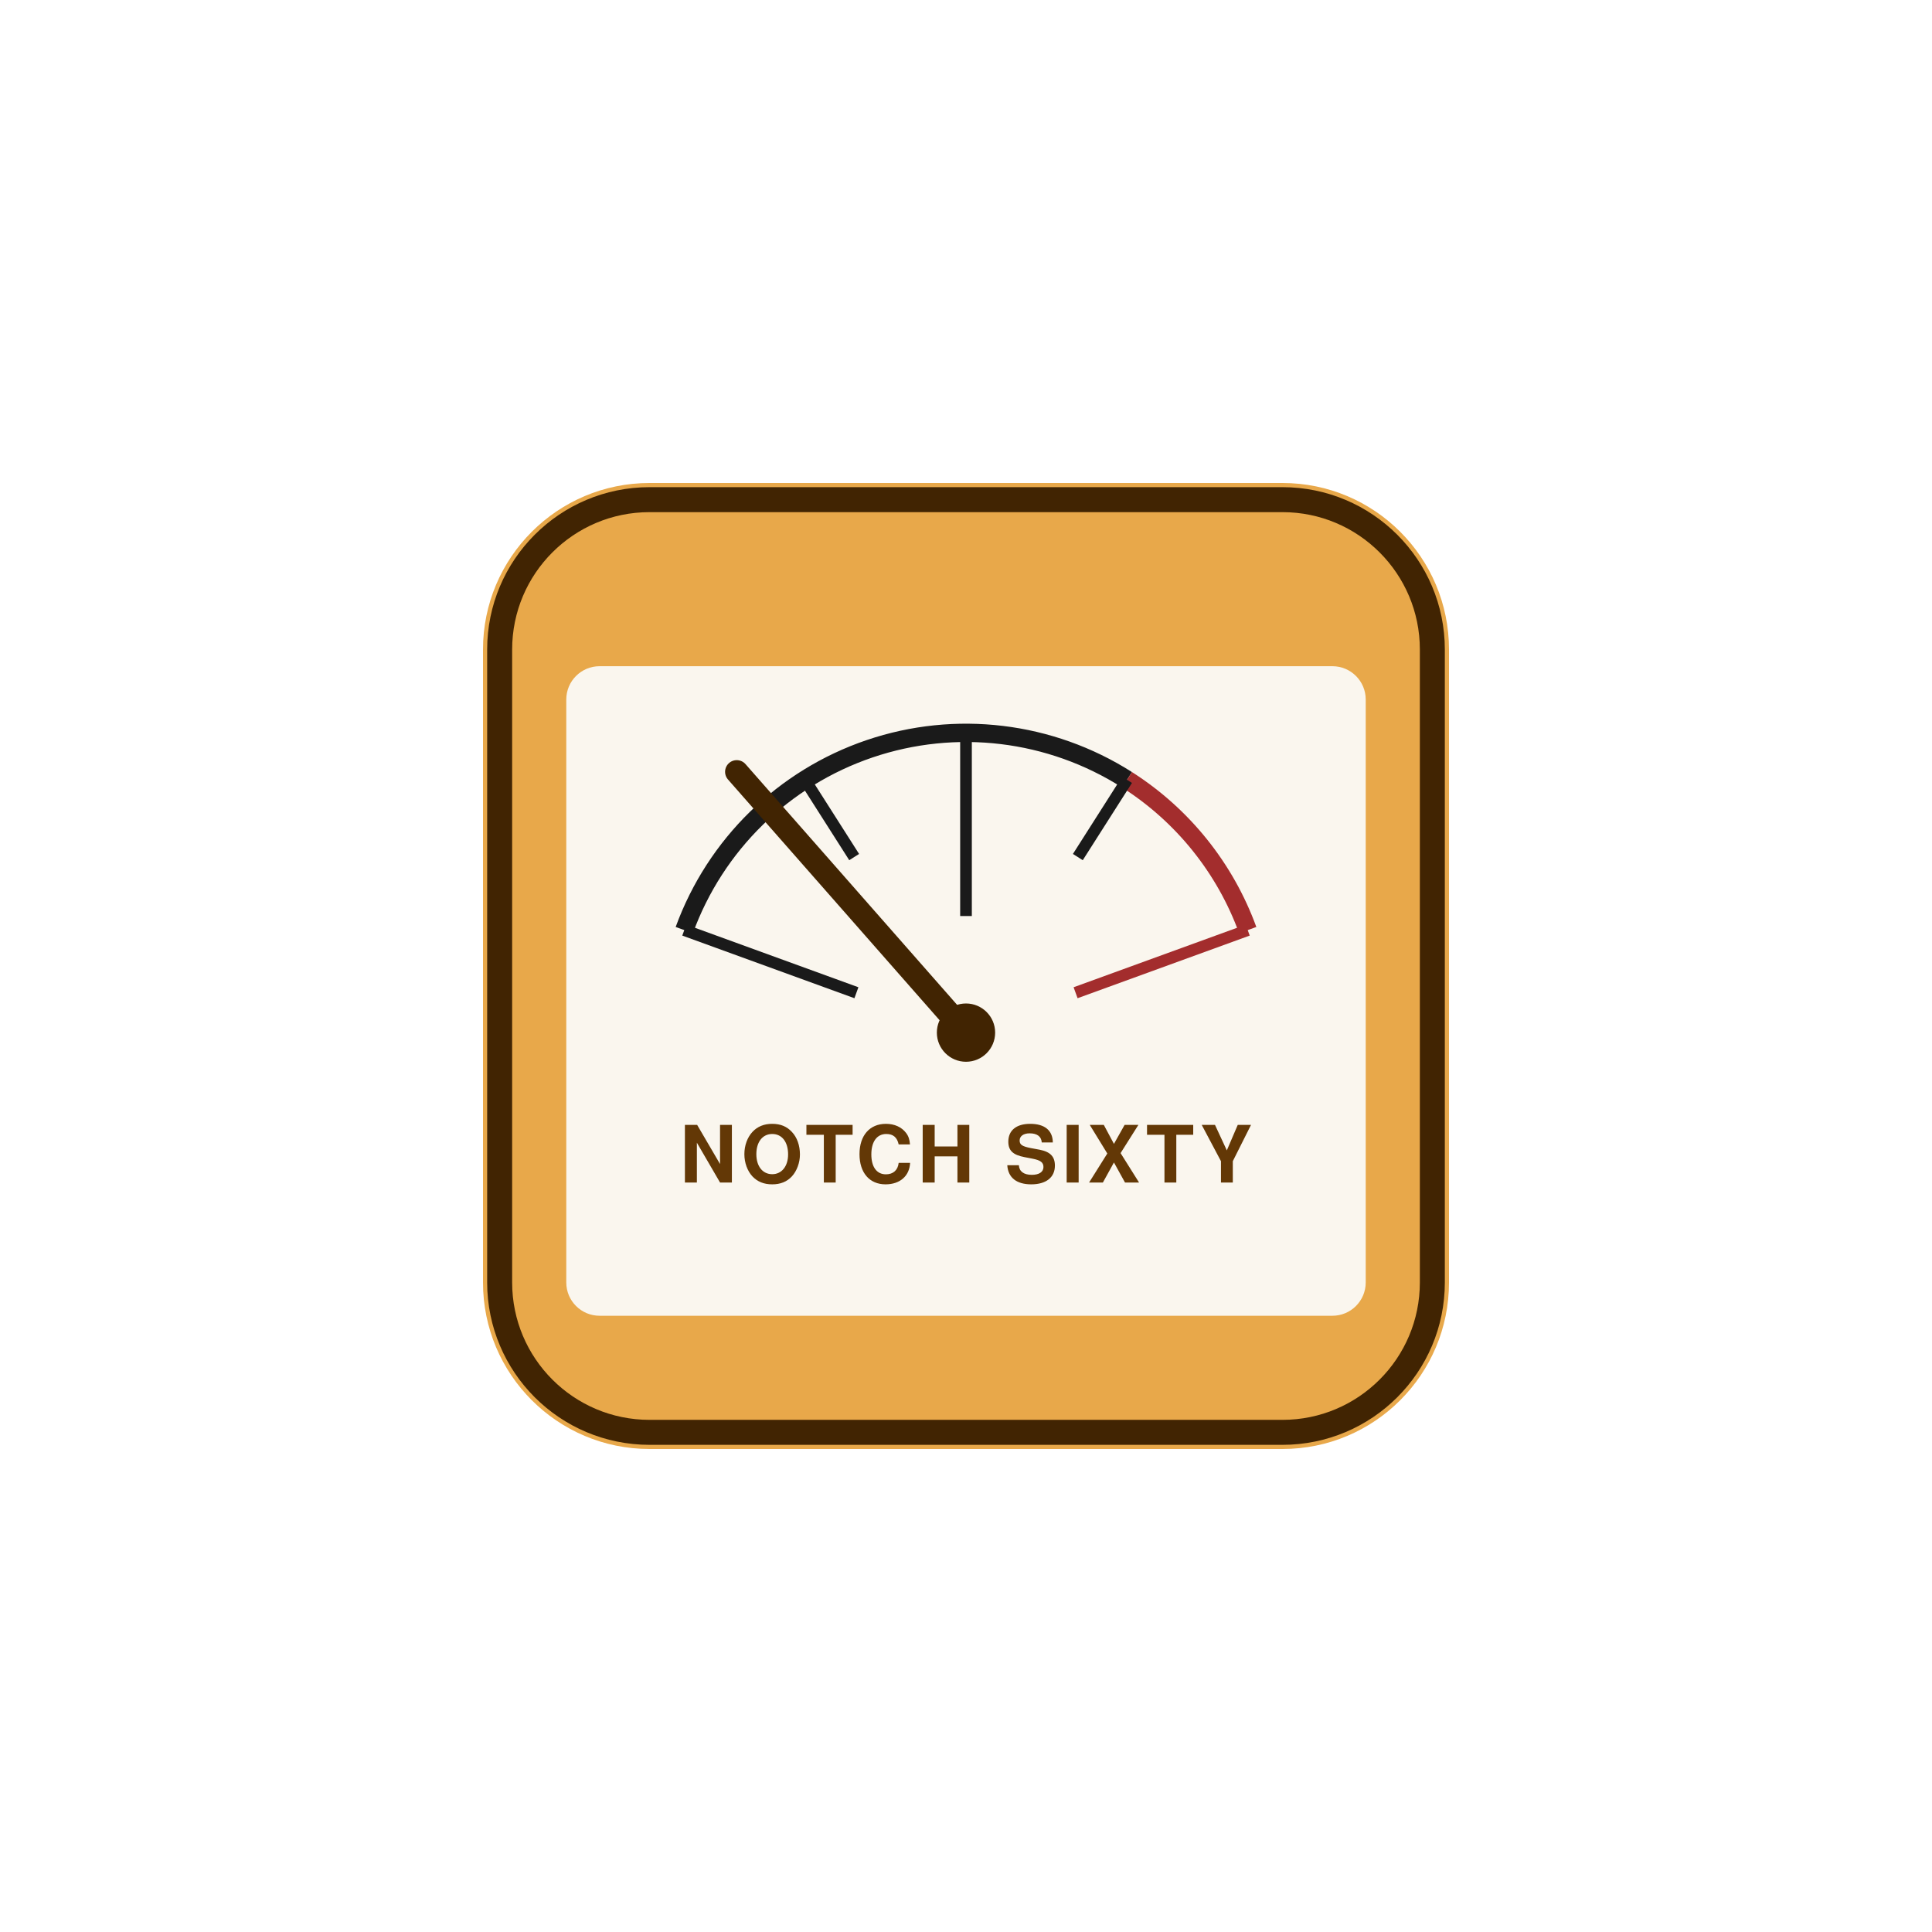
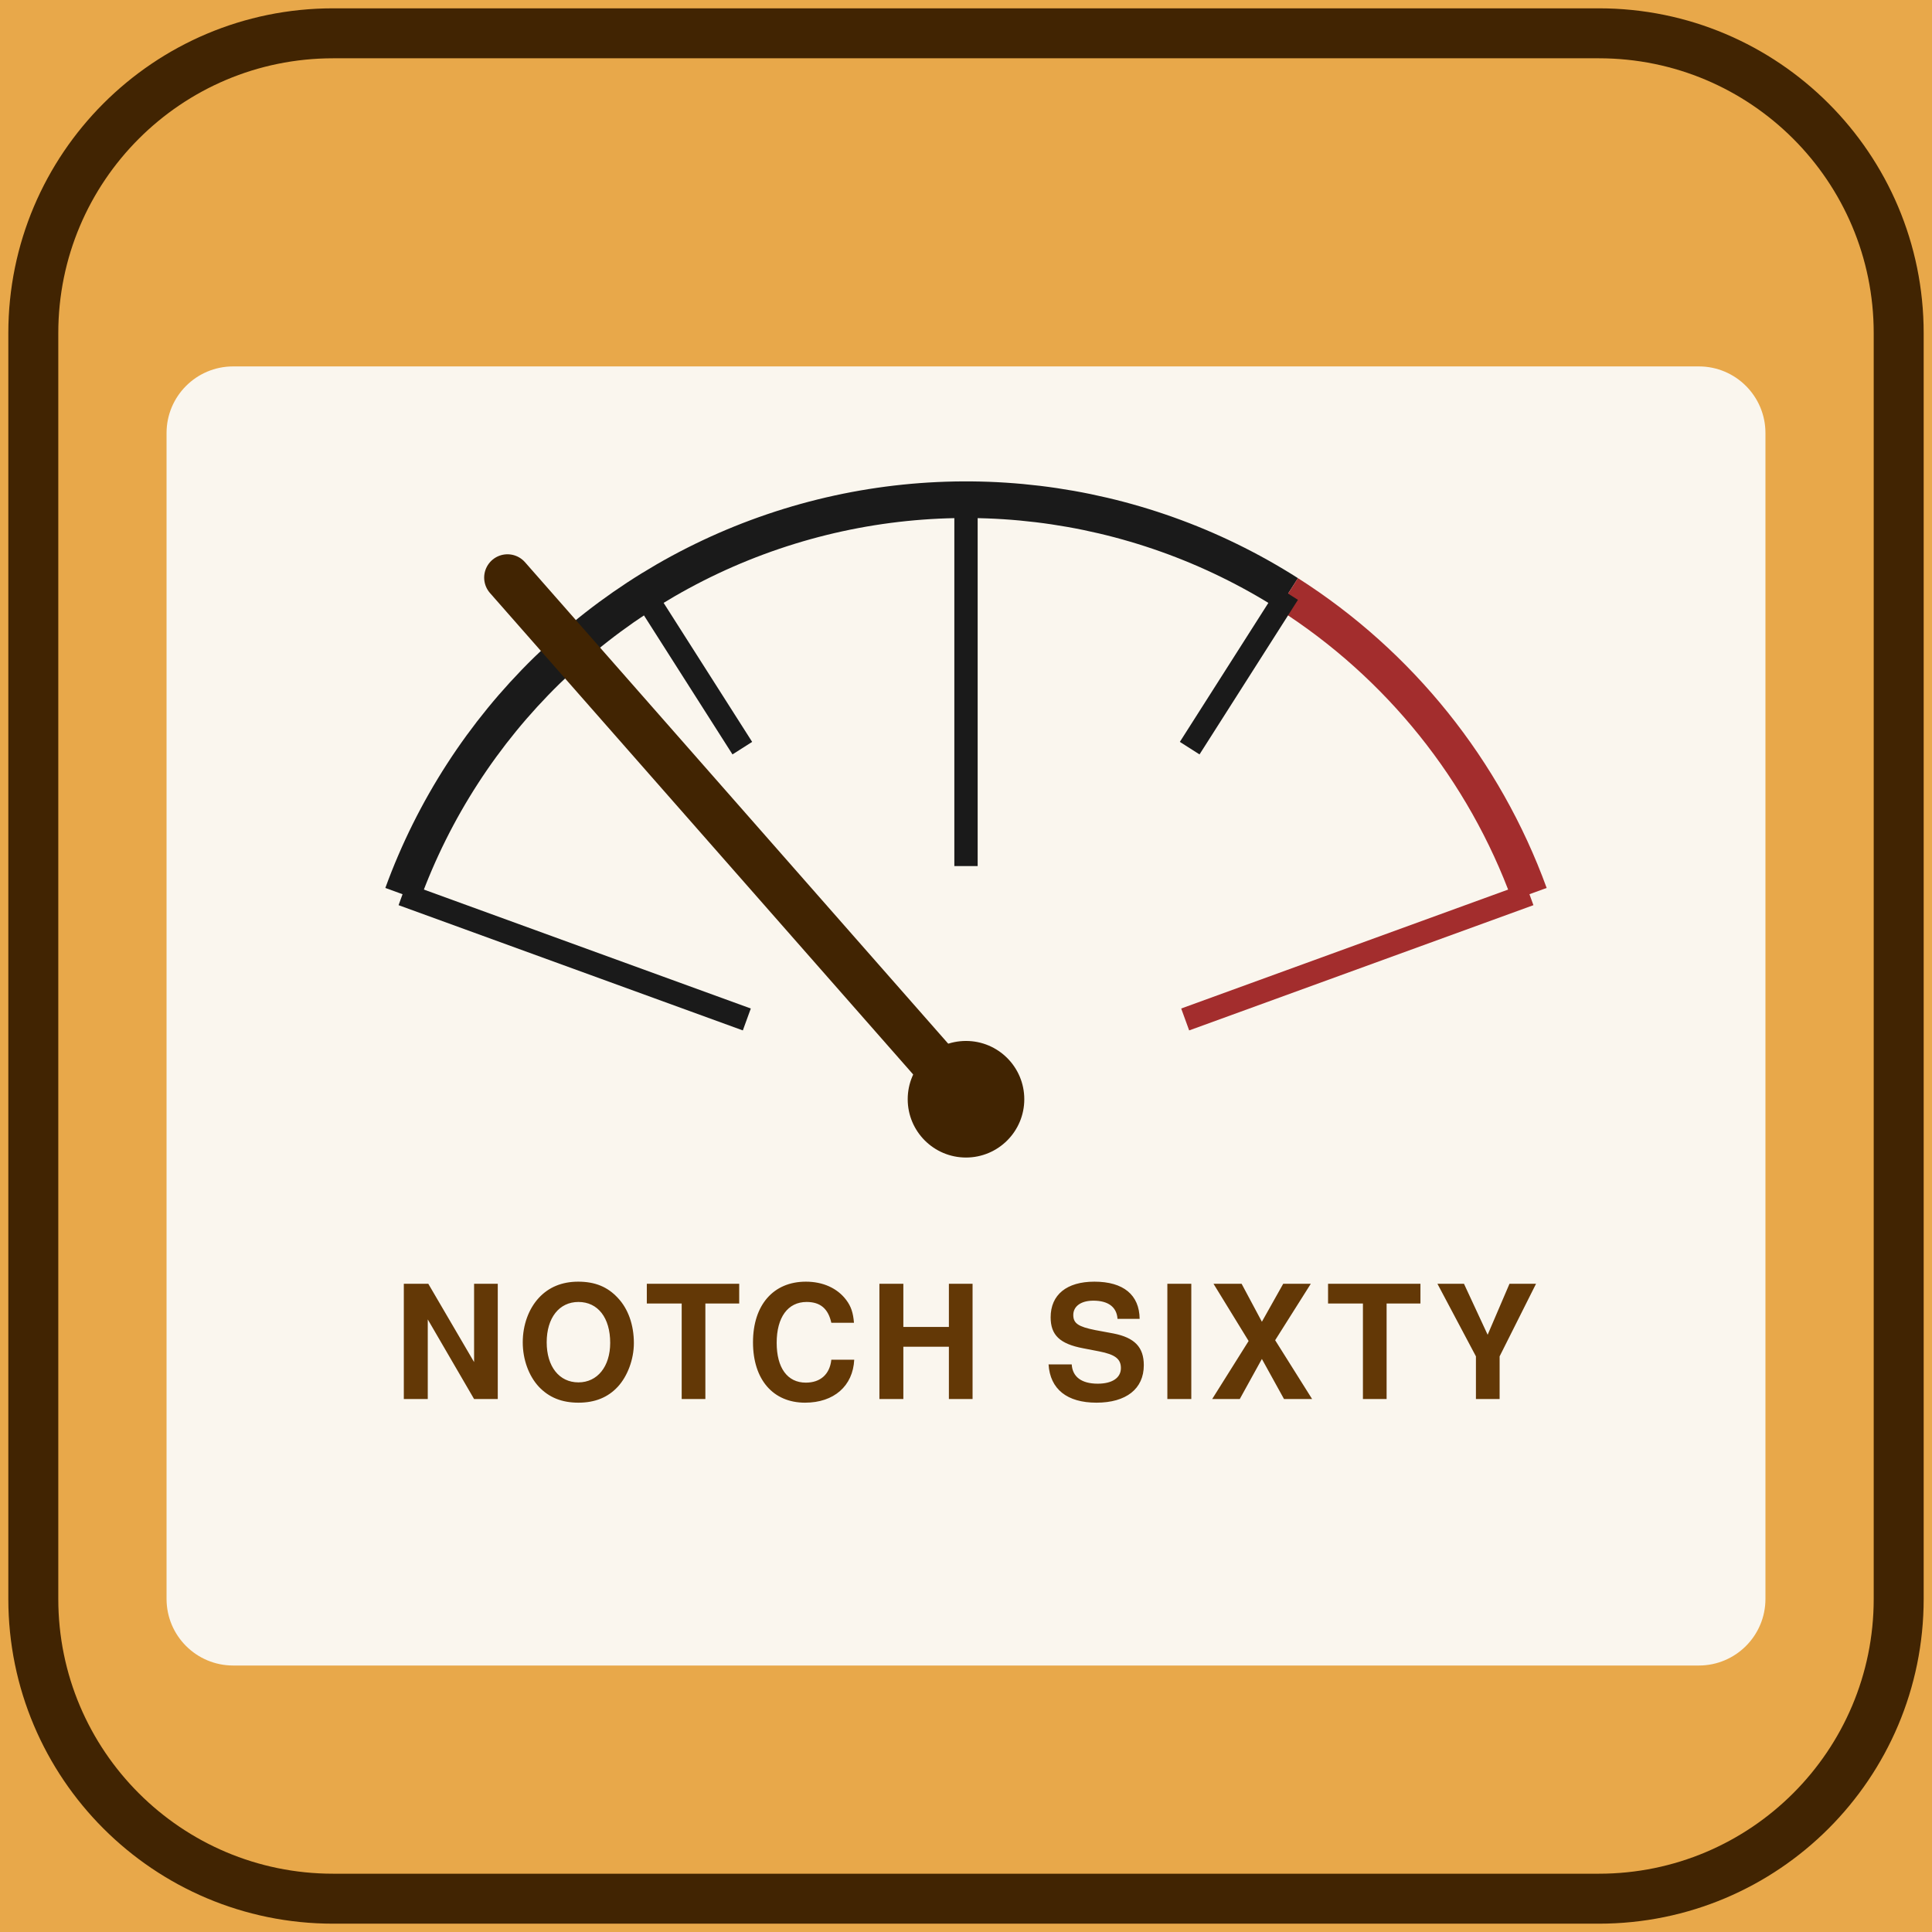
- <svg xmlns="http://www.w3.org/2000/svg" width="1024" height="1024" viewBox="0 0 232 232">
+ <svg xmlns="http://www.w3.org/2000/svg" width="1024" height="1024" viewBox="58 58 116 116">
  <g transform="translate(116,116)">
-     <rect x="-58" y="-58" width="116" height="116" rx="20" fill="#E8A84A" />
+     <rect x="-58" y="-58" width="116" height="116" fill="#E8A84A" />
    <rect x="-56" y="-56" width="112" height="112" rx="18" fill="none" stroke="#412402" stroke-width="3" />
    <rect x="-48" y="-36" width="96" height="78" rx="4" fill="#FAF6EE" />
    <path d="M -33.83 -4.31 A 36 36 0 0 1 19.34 -22.36" fill="none" stroke="#1A1A1A" stroke-width="2.2" />
    <path d="M 19.34 -22.36 A 36 36 0 0 1 33.83 -4.31" fill="none" stroke="#A32D2D" stroke-width="2.2" />
    <g stroke="#1A1A1A" stroke-width="1.4">
      <line x1="-33.83" y1="-4.31" x2="-13.16" y2="3.21" />
      <line x1="-19.34" y1="-22.36" x2="-13.43" y2="-13.08" />
      <line x1="0" y1="-28" x2="0" y2="-6" />
      <line x1="19.34" y1="-22.36" x2="13.43" y2="-13.08" />
    </g>
    <g stroke="#A32D2D" stroke-width="1.4">
      <line x1="33.83" y1="-4.31" x2="13.16" y2="3.21" />
    </g>
    <line x1="0" y1="8" x2="-27.53" y2="-23.32" stroke="#412402" stroke-width="2.8" stroke-linecap="round" />
    <circle cx="0" cy="8" r="3.5" fill="#412402" />
    <text x="0" y="26" text-anchor="middle" font-family="Helvetica, Arial, sans-serif" font-size="9.5" font-weight="700" fill="#633806" letter-spacing="0.5">NOTCH SIXTY</text>
  </g>
</svg>
